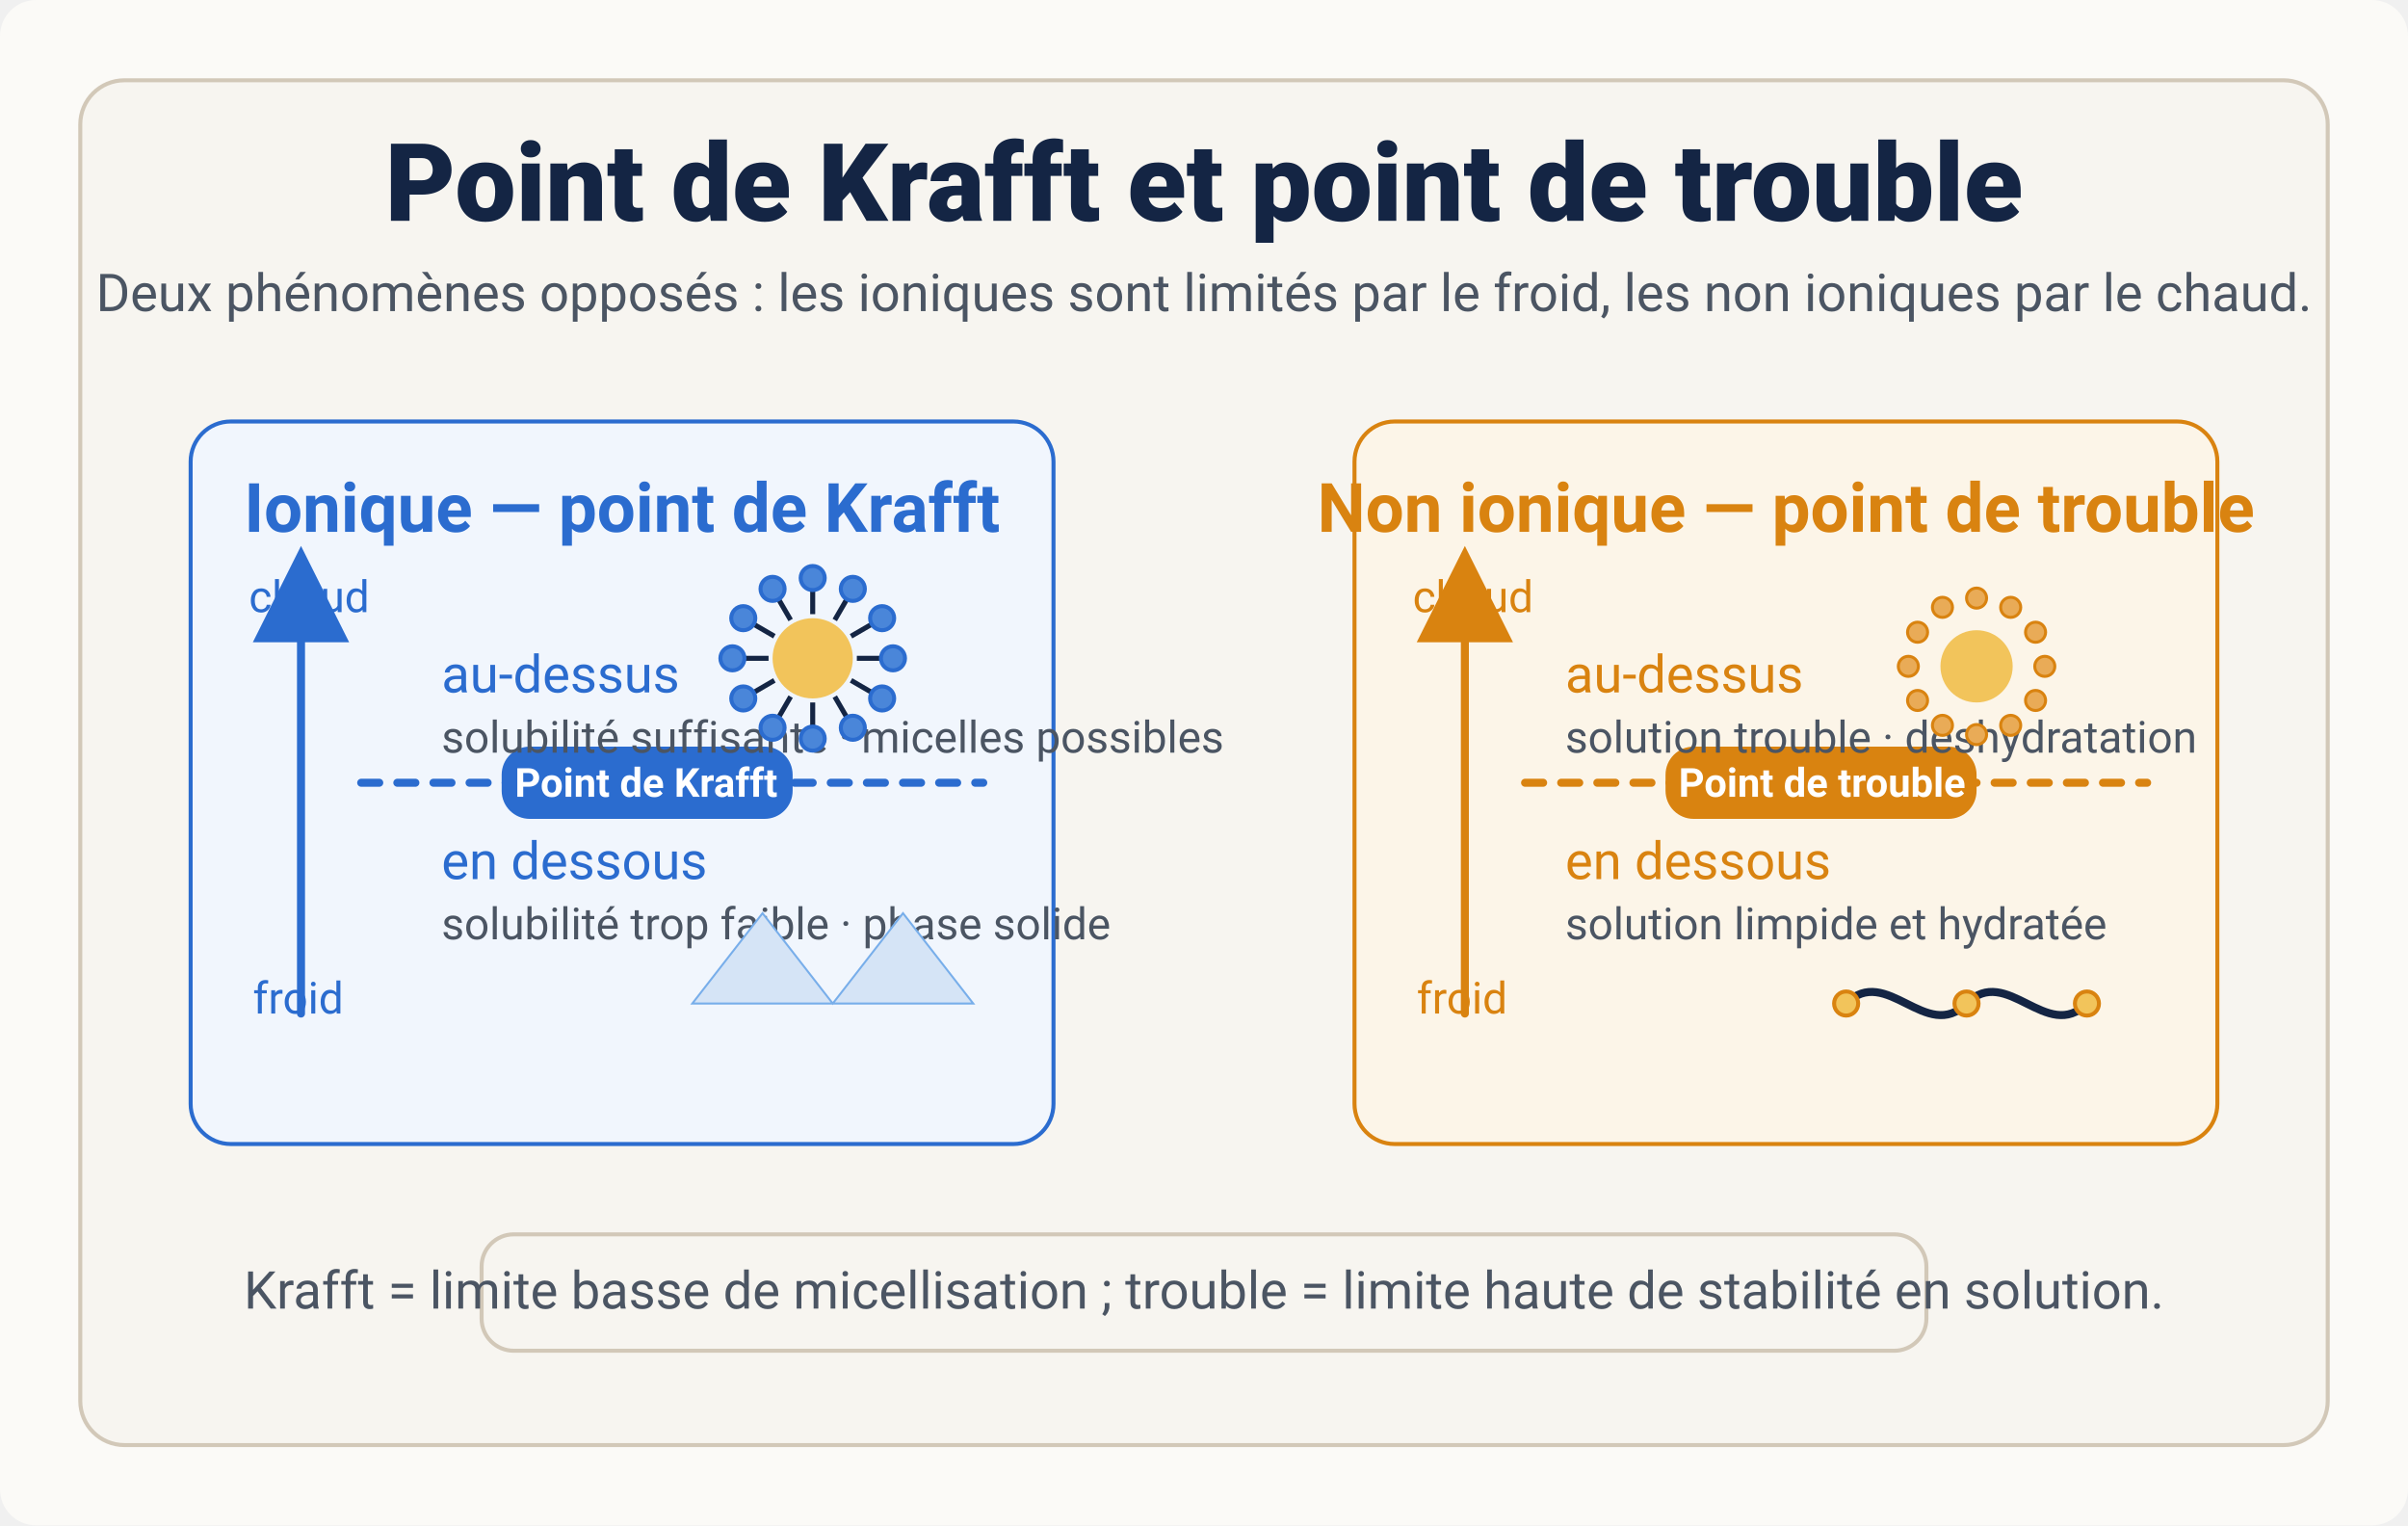
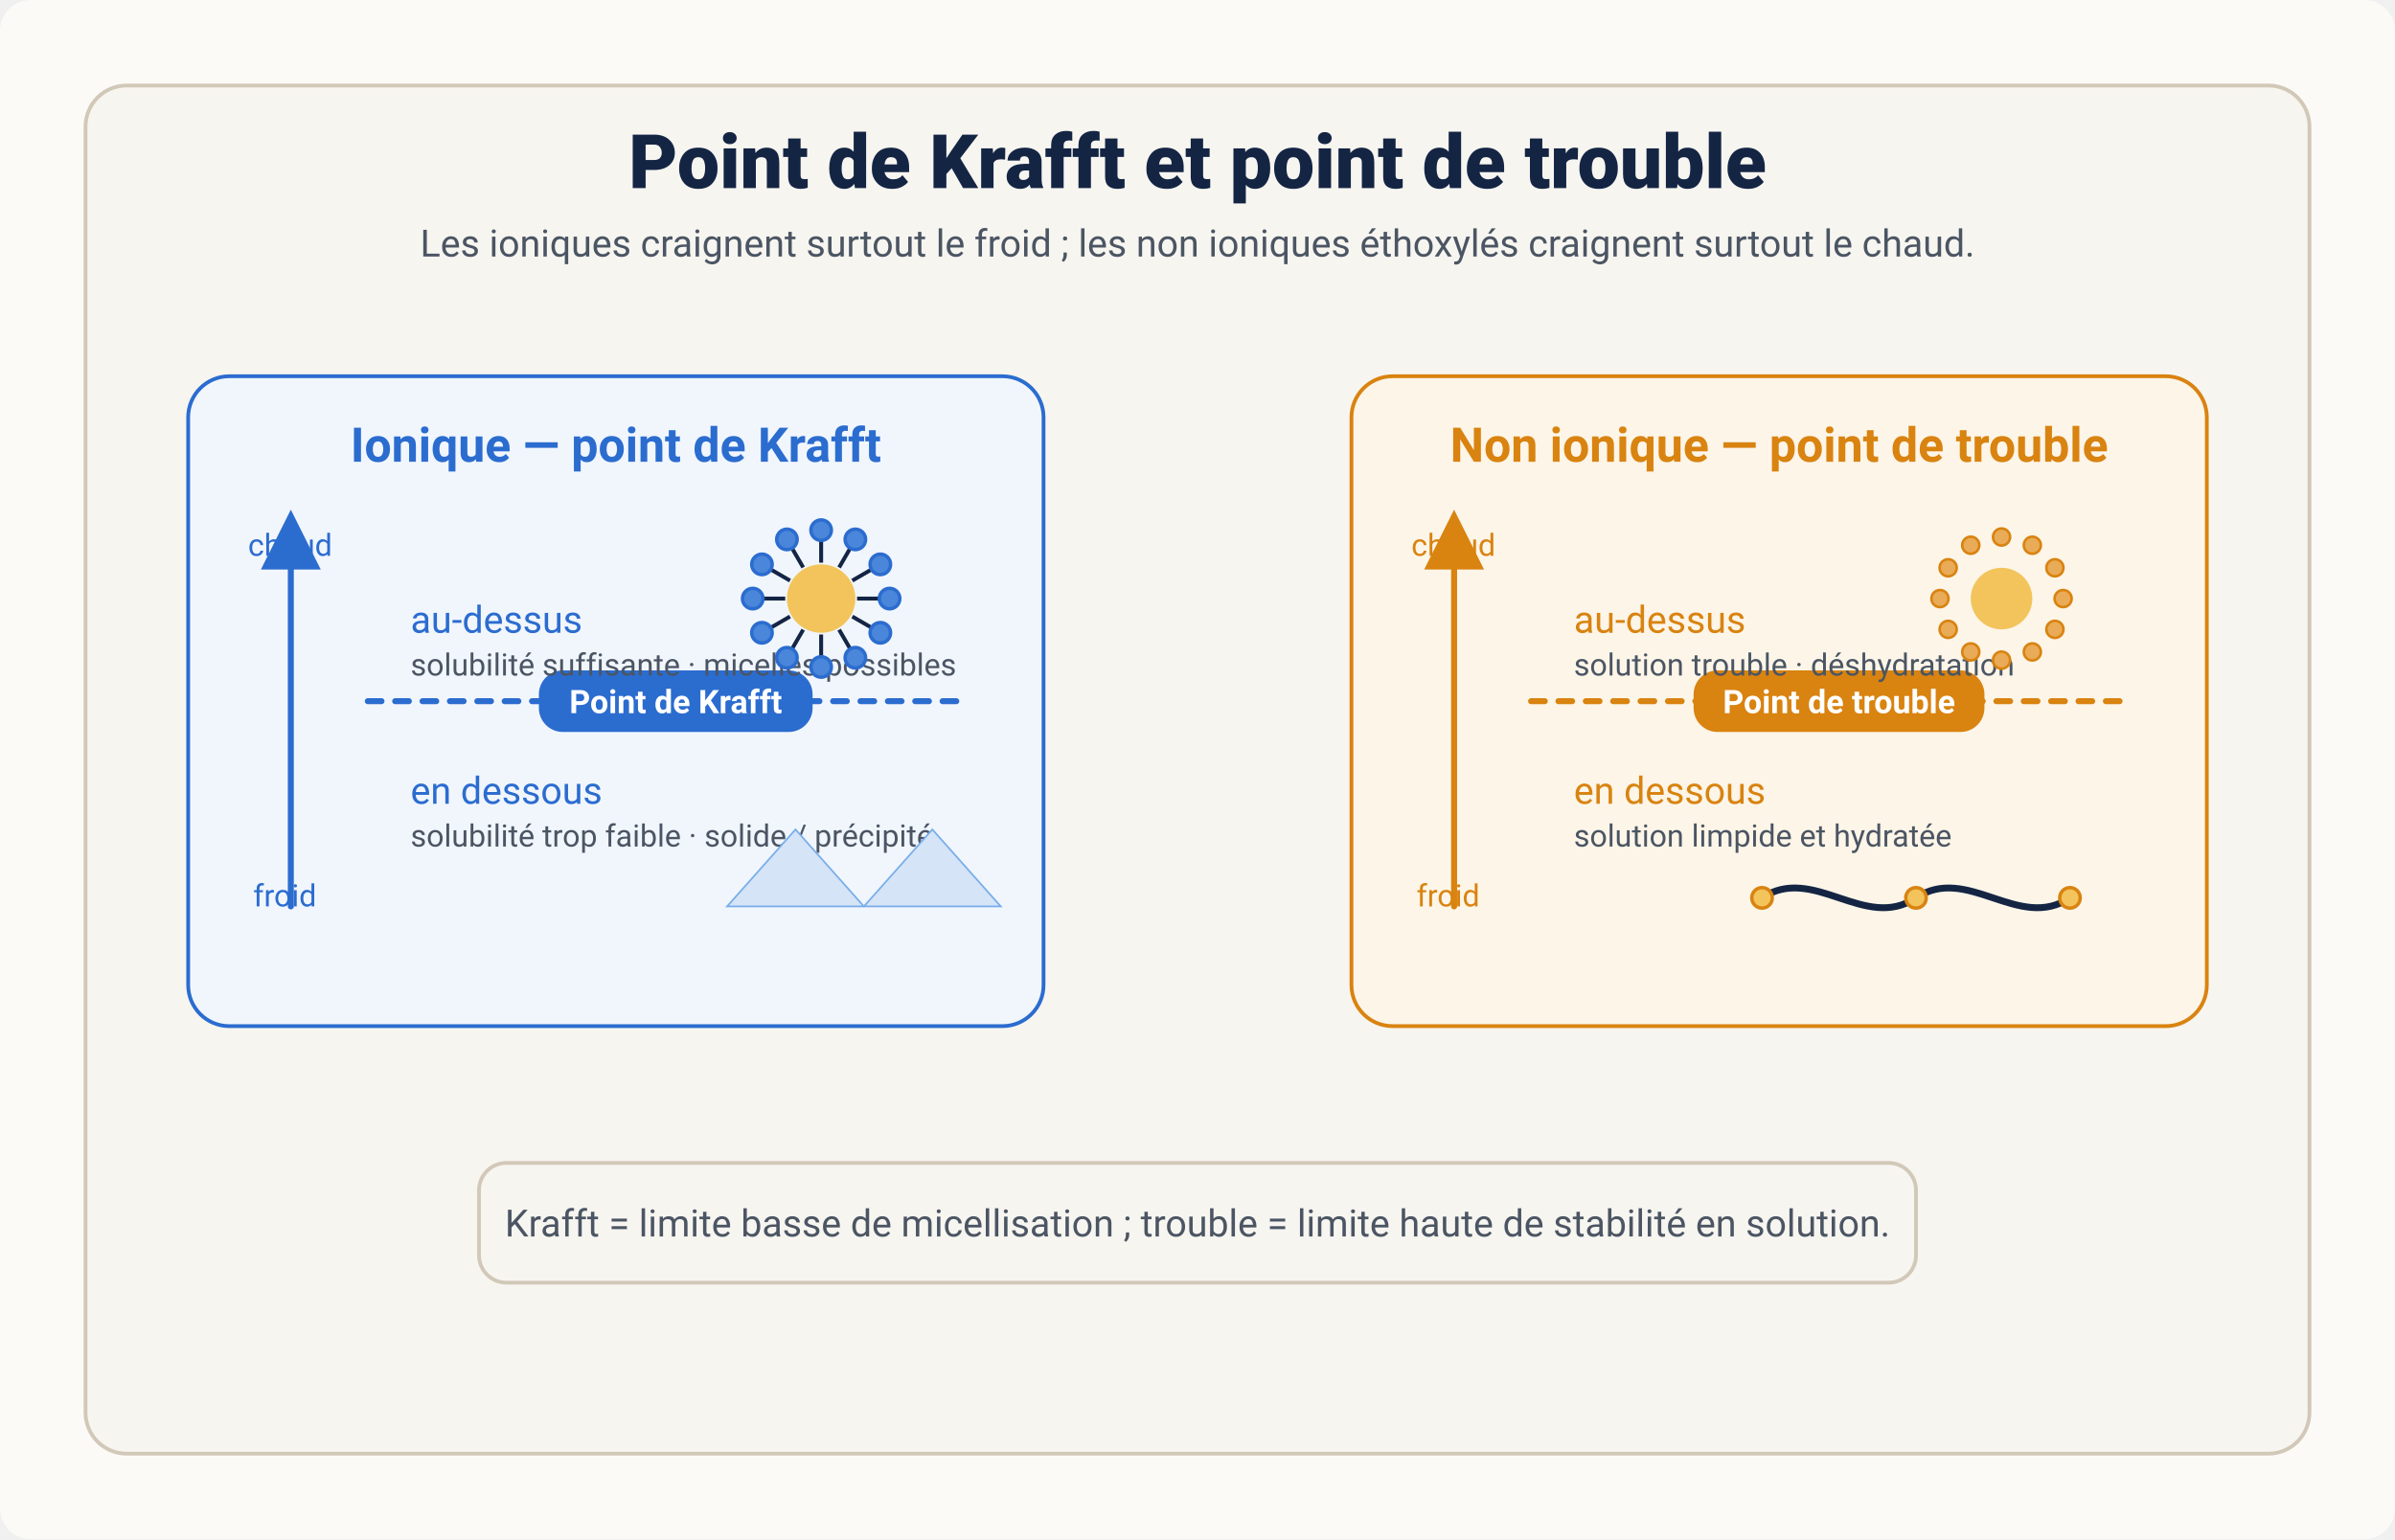
- <svg xmlns="http://www.w3.org/2000/svg" width="1200" height="760" viewBox="0 0 1200 760">
+ <svg xmlns="http://www.w3.org/2000/svg" width="1400" height="900" viewBox="0 0 1400 900">
  <style>
  .bg { fill:#FBFAF7; }
-   .panel { fill:#F7F5F0; stroke:#D2C8B8; stroke-width:2; }
-   .panelBlue { fill:#F1F6FD; stroke:#2B6CCF; stroke-width:2; }
-   .panelOrange { fill:#FCF5E8; stroke:#D98310; stroke-width:2; }
-   .panelGreen { fill:#EFF7F1; stroke:#2C7A48; stroke-width:2; }
+   .panel { fill:#F7F5F0; stroke:#D2C8B8; stroke-width:2.2; }
+   .panelBlue { fill:#F1F6FD; stroke:#2B6CCF; stroke-width:2.2; }
+   .panelOrange { fill:#FCF5E8; stroke:#D98310; stroke-width:2.2; }
+   .panelGreen { fill:#EFF7F1; stroke:#2C7A48; stroke-width:2.2; }
  .ink { fill:#142544; font-family:Roboto,Arial,sans-serif; }
  .muted { fill:#4B5563; font-family:Roboto,Arial,sans-serif; }
-   .small { font-size:22px; }
-   .body { font-size:26px; }
-   .h1 { font-size:54px; font-weight:800; }
-   .h2 { font-size:34px; font-weight:700; }
-   .h3 { font-size:30px; font-weight:700; }
-   .note { font-size:20px; }
-   .caption { font-size:24px; }
+   .small { font-size:18px; }
+   .body { font-size:22px; }
+   .h1 { font-size:44px; font-weight:800; }
+   .h2 { font-size:28px; font-weight:700; }
+   .h3 { font-size:24px; font-weight:700; }
  .blue { fill:#2B6CCF; }
  .orange { fill:#D98310; }
  .green { fill:#2C7A48; }
  .darkstroke { stroke:#142544; stroke-width:4; fill:none; stroke-linecap:round; stroke-linejoin:round; }
-   .bluestroke { stroke:#2B6CCF; stroke-width:4; fill:none; stroke-linecap:round; stroke-linejoin:round; }
-   .orangestroke { stroke:#D98310; stroke-width:4; fill:none; stroke-linecap:round; stroke-linejoin:round; }
-   .redstroke { stroke:#D1495B; stroke-width:3.5; fill:none; stroke-linecap:round; stroke-linejoin:round; }
-   .dash { stroke-dasharray:9 9; }
+   .bluestroke { stroke:#2B6CCF; stroke-width:3.5; fill:none; stroke-linecap:round; stroke-linejoin:round; }
+   .orangestroke { stroke:#D98310; stroke-width:3.5; fill:none; stroke-linecap:round; stroke-linejoin:round; }
+   .greenstroke { stroke:#2C7A48; stroke-width:3.5; fill:none; stroke-linecap:round; stroke-linejoin:round; }
+   .redstroke { stroke:#D1495B; stroke-width:3; fill:none; stroke-linecap:round; stroke-linejoin:round; }
+   .dash { stroke-dasharray:8 8; }
</style>
  <defs>
    <marker id="arrow" markerWidth="12" markerHeight="12" refX="10" refY="6" orient="auto">
      <path d="M0,0 L12,6 L0,12 z" fill="#142544" />
    </marker>
-     <marker id="blueArrow" markerWidth="12" markerHeight="12" refX="10" refY="6" orient="auto">
-       <path d="M0,0 L12,6 L0,12 z" fill="#2B6CCF" />
+     <marker id="blueArrow" markerWidth="10" markerHeight="10" refX="8" refY="5" orient="auto">
+       <path d="M0,0 L10,5 L0,10 z" fill="#2B6CCF" />
    </marker>
-     <marker id="orangeArrow" markerWidth="12" markerHeight="12" refX="10" refY="6" orient="auto">
-       <path d="M0,0 L12,6 L0,12 z" fill="#D98310" />
+     <marker id="orangeArrow" markerWidth="10" markerHeight="10" refX="8" refY="5" orient="auto">
+       <path d="M0,0 L10,5 L0,10 z" fill="#D98310" />
    </marker>
-     <marker id="redArrow" markerWidth="10" markerHeight="10" refX="8" refY="5" orient="auto">
-       <path d="M0,0 L10,5 L0,10 z" fill="#D1495B" />
+     <marker id="redArrow" markerWidth="8" markerHeight="8" refX="6" refY="4" orient="auto">
+       <path d="M0,0 L8,4 L0,8 z" fill="#D1495B" />
    </marker>
  </defs>
-   <rect class="bg" x="0" y="0" width="1200" height="760" rx="18" />
-   <rect class="panel" x="40" y="40" width="1120" height="680" rx="22" />
-   <text class="ink h1" x="600" y="110" text-anchor="middle">Point de Krafft et point de trouble</text>
-   <text class="muted body" x="600" y="155" text-anchor="middle">Deux phénomènes opposés : les ioniques sont limités par le froid, les non ioniques par le chaud.</text>
-   <rect class="panelBlue" x="95" y="210" width="430" height="360" rx="20" />
-   <text class="ink h2 blue" x="310" y="265" text-anchor="middle">Ionique — point de Krafft</text>
-   <line x1="150" y1="505" x2="150" y2="280" class="bluestroke" marker-end="url(#blueArrow)" />
-   <text class="muted small blue" x="124" y="305">chaud</text>
-   <text class="muted small blue" x="126" y="505">froid</text>
-   <line x1="180" y1="390" x2="490" y2="390" class="bluestroke dash" />
-   <rect x="250" y="372" width="145" height="36" rx="14" fill="#2B6CCF" />
-   <text x="322" y="397" text-anchor="middle" fill="white" font-family="Roboto,Arial,sans-serif" font-size="20" font-weight="700">Point de Krafft</text>
-   <text class="ink body blue" x="220" y="345">au-dessus</text>
-   <text class="muted small" x="220" y="375">solubilité suffisante · micelles possibles</text>
-   <text class="ink body blue" x="220" y="438">en dessous</text>
-   <text class="muted small" x="220" y="468">solubilité trop faible · phase solide</text>
-   <circle cx="405" cy="328" r="20" fill="#F2C45B" />
-   <line x1="427.0" y1="328.0" x2="445.0" y2="328.0" stroke="#142544" stroke-width="2.5" />
-   <circle cx="445.0" cy="328.0" r="6" fill="#4A86D9" stroke="#2B6CCF" stroke-width="2" />
-   <line x1="424.1" y1="339.0" x2="439.6" y2="348.0" stroke="#142544" stroke-width="2.5" />
-   <circle cx="439.6" cy="348.0" r="6" fill="#4A86D9" stroke="#2B6CCF" stroke-width="2" />
-   <line x1="416.0" y1="347.1" x2="425.0" y2="362.6" stroke="#142544" stroke-width="2.5" />
-   <circle cx="425.0" cy="362.6" r="6" fill="#4A86D9" stroke="#2B6CCF" stroke-width="2" />
-   <line x1="405.0" y1="350.0" x2="405.0" y2="368.0" stroke="#142544" stroke-width="2.5" />
-   <circle cx="405.0" cy="368.0" r="6" fill="#4A86D9" stroke="#2B6CCF" stroke-width="2" />
-   <line x1="394.0" y1="347.1" x2="385.0" y2="362.6" stroke="#142544" stroke-width="2.5" />
-   <circle cx="385.0" cy="362.6" r="6" fill="#4A86D9" stroke="#2B6CCF" stroke-width="2" />
-   <line x1="385.9" y1="339.0" x2="370.4" y2="348.0" stroke="#142544" stroke-width="2.5" />
-   <circle cx="370.4" cy="348.0" r="6" fill="#4A86D9" stroke="#2B6CCF" stroke-width="2" />
-   <line x1="383.0" y1="328.0" x2="365.0" y2="328.0" stroke="#142544" stroke-width="2.5" />
-   <circle cx="365.0" cy="328.0" r="6" fill="#4A86D9" stroke="#2B6CCF" stroke-width="2" />
-   <line x1="385.9" y1="317.0" x2="370.4" y2="308.0" stroke="#142544" stroke-width="2.5" />
-   <circle cx="370.4" cy="308.0" r="6" fill="#4A86D9" stroke="#2B6CCF" stroke-width="2" />
-   <line x1="394.0" y1="308.9" x2="385.0" y2="293.4" stroke="#142544" stroke-width="2.5" />
-   <circle cx="385.0" cy="293.4" r="6" fill="#4A86D9" stroke="#2B6CCF" stroke-width="2" />
-   <line x1="405.0" y1="306.0" x2="405.0" y2="288.0" stroke="#142544" stroke-width="2.5" />
-   <circle cx="405.0" cy="288.0" r="6" fill="#4A86D9" stroke="#2B6CCF" stroke-width="2" />
-   <line x1="416.0" y1="308.9" x2="425.0" y2="293.4" stroke="#142544" stroke-width="2.5" />
-   <circle cx="425.0" cy="293.4" r="6" fill="#4A86D9" stroke="#2B6CCF" stroke-width="2" />
-   <line x1="424.1" y1="317.0" x2="439.6" y2="308.0" stroke="#142544" stroke-width="2.5" />
-   <circle cx="439.6" cy="308.0" r="6" fill="#4A86D9" stroke="#2B6CCF" stroke-width="2" />
-   <path d="M345 500 L380 455 L415 500 L450 455 L485 500 Z" fill="#D5E4F6" stroke="#78AEEA" />
-   <rect class="panelOrange" x="675" y="210" width="430" height="360" rx="20" />
-   <text class="ink h2 orange" x="890" y="265" text-anchor="middle">Non ionique — point de trouble</text>
-   <line x1="730" y1="505" x2="730" y2="280" class="orangestroke" marker-end="url(#orangeArrow)" />
-   <text class="muted small orange" x="704" y="305">chaud</text>
-   <text class="muted small orange" x="706" y="505">froid</text>
-   <line x1="760" y1="390" x2="1070" y2="390" class="orangestroke dash" />
-   <rect x="830" y="372" width="155" height="36" rx="14" fill="#D98310" />
-   <text x="908" y="397" text-anchor="middle" fill="white" font-family="Roboto,Arial,sans-serif" font-size="20" font-weight="700">Point de trouble</text>
-   <text class="ink body orange" x="780" y="345">au-dessus</text>
-   <text class="muted small" x="780" y="375">solution trouble · déshydratation</text>
-   <text class="ink body orange" x="780" y="438">en dessous</text>
-   <text class="muted small" x="780" y="468">solution limpide et hydratée</text>
-   <path d="M920 500 C940 480, 960 520, 980 500 S1020 520, 1040 500" class="darkstroke" />
-   <circle cx="920" cy="500" r="6" fill="#F2C45B" stroke="#D98310" stroke-width="2" />
-   <circle cx="980" cy="500" r="6" fill="#F2C45B" stroke="#D98310" stroke-width="2" />
-   <circle cx="1040" cy="500" r="6" fill="#F2C45B" stroke="#D98310" stroke-width="2" />
-   <circle cx="985" cy="332" r="18" fill="#F2C45B" />
-   <circle cx="1019.0" cy="332.0" r="5" fill="#E9AB57" stroke="#D98310" stroke-width="1.5" />
-   <circle cx="1014.4" cy="349.0" r="5" fill="#E9AB57" stroke="#D98310" stroke-width="1.5" />
-   <circle cx="1002.0" cy="361.4" r="5" fill="#E9AB57" stroke="#D98310" stroke-width="1.5" />
-   <circle cx="985.0" cy="366.0" r="5" fill="#E9AB57" stroke="#D98310" stroke-width="1.5" />
-   <circle cx="968.0" cy="361.4" r="5" fill="#E9AB57" stroke="#D98310" stroke-width="1.5" />
-   <circle cx="955.6" cy="349.0" r="5" fill="#E9AB57" stroke="#D98310" stroke-width="1.5" />
-   <circle cx="951.0" cy="332.0" r="5" fill="#E9AB57" stroke="#D98310" stroke-width="1.5" />
-   <circle cx="955.6" cy="315.0" r="5" fill="#E9AB57" stroke="#D98310" stroke-width="1.5" />
-   <circle cx="968.0" cy="302.6" r="5" fill="#E9AB57" stroke="#D98310" stroke-width="1.5" />
-   <circle cx="985.0" cy="298.0" r="5" fill="#E9AB57" stroke="#D98310" stroke-width="1.5" />
-   <circle cx="1002.0" cy="302.6" r="5" fill="#E9AB57" stroke="#D98310" stroke-width="1.5" />
-   <circle cx="1014.4" cy="315.0" r="5" fill="#E9AB57" stroke="#D98310" stroke-width="1.5" />
-   <rect class="panel" x="240" y="615" width="720" height="58" rx="16" />
-   <text class="muted body" x="600" y="652" text-anchor="middle">Krafft = limite basse de micellisation ; trouble = limite haute de stabilité en solution.</text>
+   <rect class="bg" width="1400" height="900" rx="18" />
+   <rect class="panel" x="50" y="50" width="1300" height="800" rx="24" />
+   <text class="ink h1" x="700" y="110" text-anchor="middle">Point de Krafft et point de trouble</text>
+   <text class="muted body" x="700" y="150" text-anchor="middle">Les ioniques craignent surtout le froid ; les non ioniques éthoxylés craignent surtout le chaud.</text>
+   <rect class="panelBlue" x="110" y="220" width="500" height="380" rx="24" />
+   <text class="ink h2 blue" x="360" y="270" text-anchor="middle">Ionique — point de Krafft</text>
+   <line x1="170" y1="530" x2="170" y2="305" class="bluestroke" marker-end="url(#blueArrow)" />
+   <text class="muted small blue" x="145" y="325">chaud</text>
+   <text class="muted small blue" x="148" y="530">froid</text>
+   <line x1="215" y1="410" x2="565" y2="410" class="bluestroke dash" />
+   <rect x="315" y="392" width="160" height="36" rx="14" fill="#2B6CCF" />
+   <text x="395" y="417" text-anchor="middle" fill="white" font-family="Roboto,Arial,sans-serif" font-size="19" font-weight="700">Point de Krafft</text>
+   <text class="ink body blue" x="240" y="370">au-dessus</text>
+   <text class="muted small" x="240" y="395">solubilité suffisante · micelles possibles</text>
+   <circle cx="480" cy="350" r="20" fill="#F2C45B" />
+   <line x1="501.0" y1="350.0" x2="520.0" y2="350.0" stroke="#142544" stroke-width="2.3" />
+   <circle cx="520.0" cy="350.0" r="6" fill="#4A86D9" stroke="#2B6CCF" stroke-width="2" />
+   <line x1="498.2" y1="360.5" x2="514.6" y2="370.0" stroke="#142544" stroke-width="2.3" />
+   <circle cx="514.6" cy="370.0" r="6" fill="#4A86D9" stroke="#2B6CCF" stroke-width="2" />
+   <line x1="490.5" y1="368.2" x2="500.0" y2="384.6" stroke="#142544" stroke-width="2.3" />
+   <circle cx="500.0" cy="384.6" r="6" fill="#4A86D9" stroke="#2B6CCF" stroke-width="2" />
+   <line x1="480.0" y1="371.0" x2="480.0" y2="390.0" stroke="#142544" stroke-width="2.3" />
+   <circle cx="480.0" cy="390.0" r="6" fill="#4A86D9" stroke="#2B6CCF" stroke-width="2" />
+   <line x1="469.5" y1="368.2" x2="460.0" y2="384.6" stroke="#142544" stroke-width="2.3" />
+   <circle cx="460.0" cy="384.6" r="6" fill="#4A86D9" stroke="#2B6CCF" stroke-width="2" />
+   <line x1="461.8" y1="360.5" x2="445.4" y2="370.0" stroke="#142544" stroke-width="2.3" />
+   <circle cx="445.4" cy="370.0" r="6" fill="#4A86D9" stroke="#2B6CCF" stroke-width="2" />
+   <line x1="459.0" y1="350.0" x2="440.0" y2="350.0" stroke="#142544" stroke-width="2.3" />
+   <circle cx="440.0" cy="350.0" r="6" fill="#4A86D9" stroke="#2B6CCF" stroke-width="2" />
+   <line x1="461.8" y1="339.5" x2="445.4" y2="330.0" stroke="#142544" stroke-width="2.3" />
+   <circle cx="445.4" cy="330.0" r="6" fill="#4A86D9" stroke="#2B6CCF" stroke-width="2" />
+   <line x1="469.5" y1="331.8" x2="460.0" y2="315.4" stroke="#142544" stroke-width="2.3" />
+   <circle cx="460.0" cy="315.4" r="6" fill="#4A86D9" stroke="#2B6CCF" stroke-width="2" />
+   <line x1="480.0" y1="329.0" x2="480.0" y2="310.0" stroke="#142544" stroke-width="2.3" />
+   <circle cx="480.0" cy="310.0" r="6" fill="#4A86D9" stroke="#2B6CCF" stroke-width="2" />
+   <line x1="490.5" y1="331.8" x2="500.0" y2="315.4" stroke="#142544" stroke-width="2.3" />
+   <circle cx="500.0" cy="315.4" r="6" fill="#4A86D9" stroke="#2B6CCF" stroke-width="2" />
+   <line x1="498.2" y1="339.5" x2="514.6" y2="330.0" stroke="#142544" stroke-width="2.3" />
+   <circle cx="514.6" cy="330.0" r="6" fill="#4A86D9" stroke="#2B6CCF" stroke-width="2" />
+   <text class="ink body blue" x="240" y="470">en dessous</text>
+   <text class="muted small" x="240" y="495">solubilité trop faible · solide / précipité</text>
+   <path d="M425 530 L465 485 L505 530 L545 485 L585 530 Z" fill="#D5E4F6" stroke="#78AEEA" />
+   <rect class="panelOrange" x="790" y="220" width="500" height="380" rx="24" />
+   <text class="ink h2 orange" x="1040" y="270" text-anchor="middle">Non ionique — point de trouble</text>
+   <line x1="850" y1="530" x2="850" y2="305" class="orangestroke" marker-end="url(#orangeArrow)" />
+   <text class="muted small orange" x="825" y="325">chaud</text>
+   <text class="muted small orange" x="828" y="530">froid</text>
+   <line x1="895" y1="410" x2="1245" y2="410" class="orangestroke dash" />
+   <rect x="990" y="392" width="170" height="36" rx="14" fill="#D98310" />
+   <text x="1075" y="417" text-anchor="middle" fill="white" font-family="Roboto,Arial,sans-serif" font-size="19" font-weight="700">Point de trouble</text>
+   <text class="ink body orange" x="920" y="370">au-dessus</text>
+   <text class="muted small" x="920" y="395">solution trouble · déshydratation</text>
+   <circle cx="1170" cy="350" r="18" fill="#F2C45B" />
+   <circle cx="1206.0" cy="350.0" r="5" fill="#E9AB57" stroke="#D98310" stroke-width="1.5" />
+   <circle cx="1201.2" cy="368.0" r="5" fill="#E9AB57" stroke="#D98310" stroke-width="1.5" />
+   <circle cx="1188.0" cy="381.2" r="5" fill="#E9AB57" stroke="#D98310" stroke-width="1.5" />
+   <circle cx="1170.0" cy="386.0" r="5" fill="#E9AB57" stroke="#D98310" stroke-width="1.5" />
+   <circle cx="1152.0" cy="381.2" r="5" fill="#E9AB57" stroke="#D98310" stroke-width="1.5" />
+   <circle cx="1138.8" cy="368.0" r="5" fill="#E9AB57" stroke="#D98310" stroke-width="1.5" />
+   <circle cx="1134.0" cy="350.0" r="5" fill="#E9AB57" stroke="#D98310" stroke-width="1.5" />
+   <circle cx="1138.8" cy="332.0" r="5" fill="#E9AB57" stroke="#D98310" stroke-width="1.5" />
+   <circle cx="1152.0" cy="318.8" r="5" fill="#E9AB57" stroke="#D98310" stroke-width="1.5" />
+   <circle cx="1170.0" cy="314.0" r="5" fill="#E9AB57" stroke="#D98310" stroke-width="1.5" />
+   <circle cx="1188.0" cy="318.8" r="5" fill="#E9AB57" stroke="#D98310" stroke-width="1.5" />
+   <circle cx="1201.2" cy="332.0" r="5" fill="#E9AB57" stroke="#D98310" stroke-width="1.5" />
+   <text class="ink body orange" x="920" y="470">en dessous</text>
+   <text class="muted small" x="920" y="495">solution limpide et hydratée</text>
+   <path d="M1030 525 C1060 505, 1090 545, 1120 525 S1180 545, 1210 525" class="darkstroke" />
+   <circle cx="1030" cy="525" r="6" fill="#F2C45B" stroke="#D98310" stroke-width="2" />
+   <circle cx="1120" cy="525" r="6" fill="#F2C45B" stroke="#D98310" stroke-width="2" />
+   <circle cx="1210" cy="525" r="6" fill="#F2C45B" stroke="#D98310" stroke-width="2" />
+   <rect class="panel" x="280" y="680" width="840" height="70" rx="16" />
+   <text class="muted body" x="700" y="723" text-anchor="middle">Krafft = limite basse de micellisation ; trouble = limite haute de stabilité en solution.</text>
</svg>
